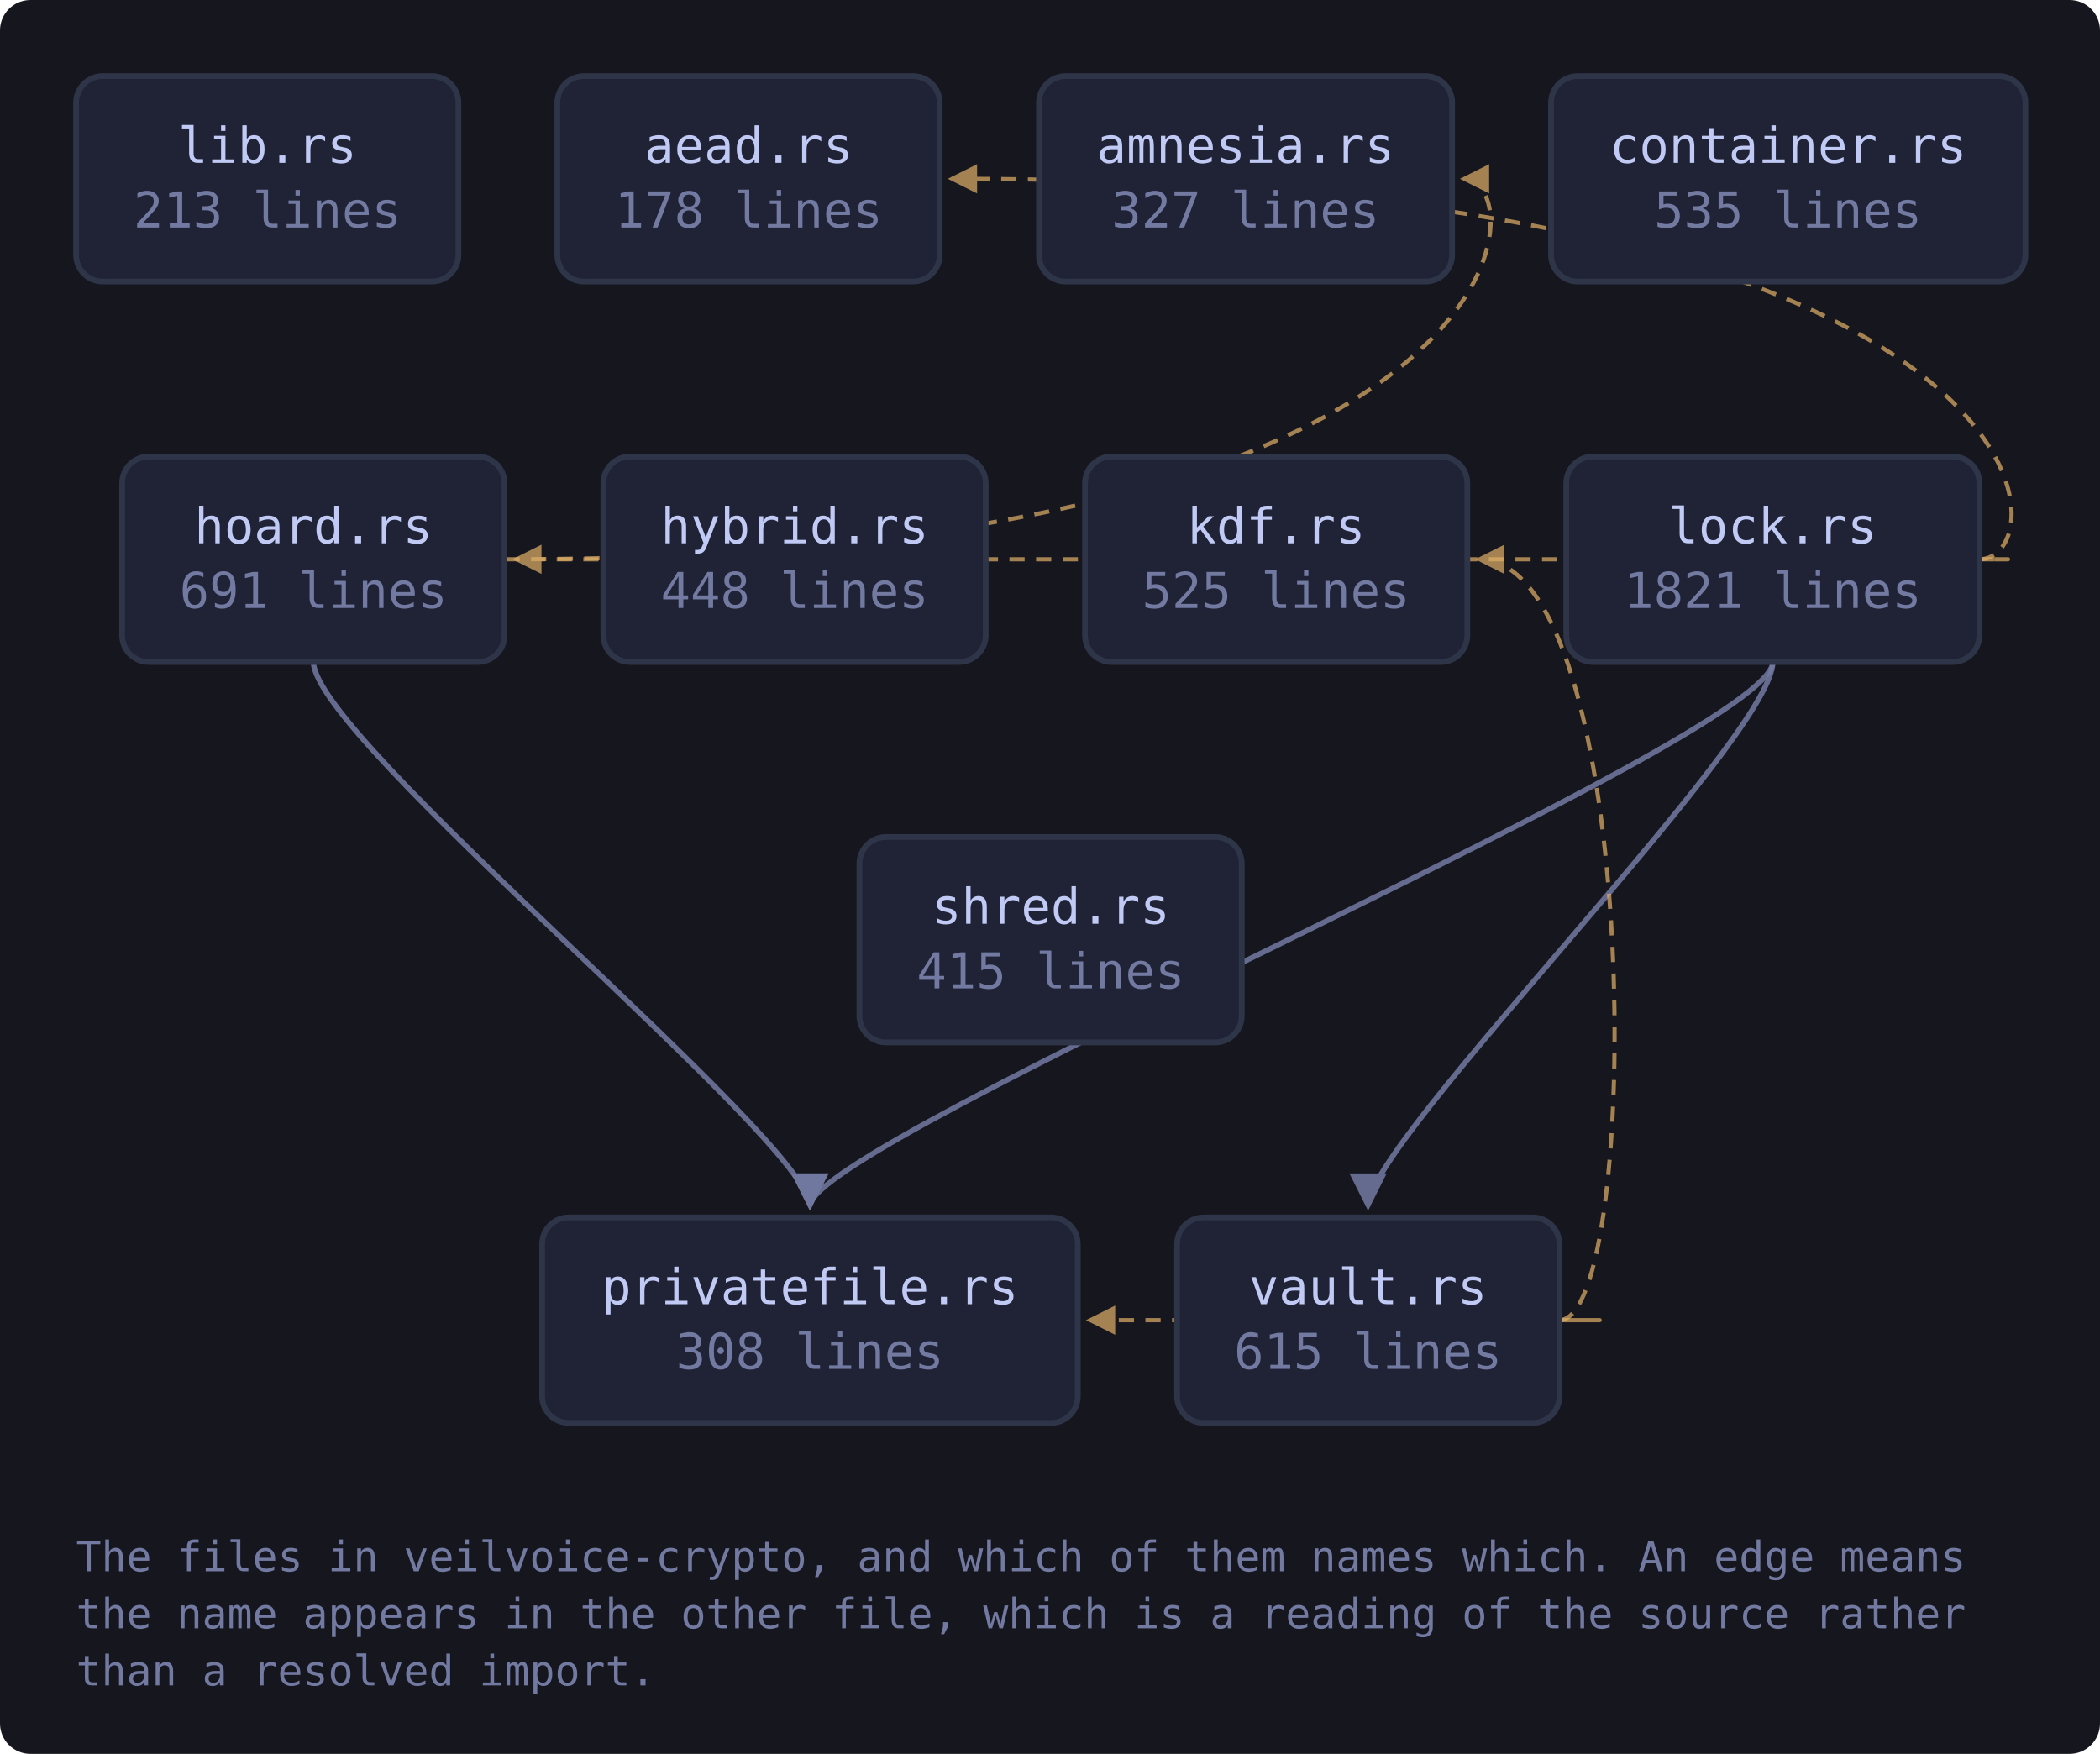
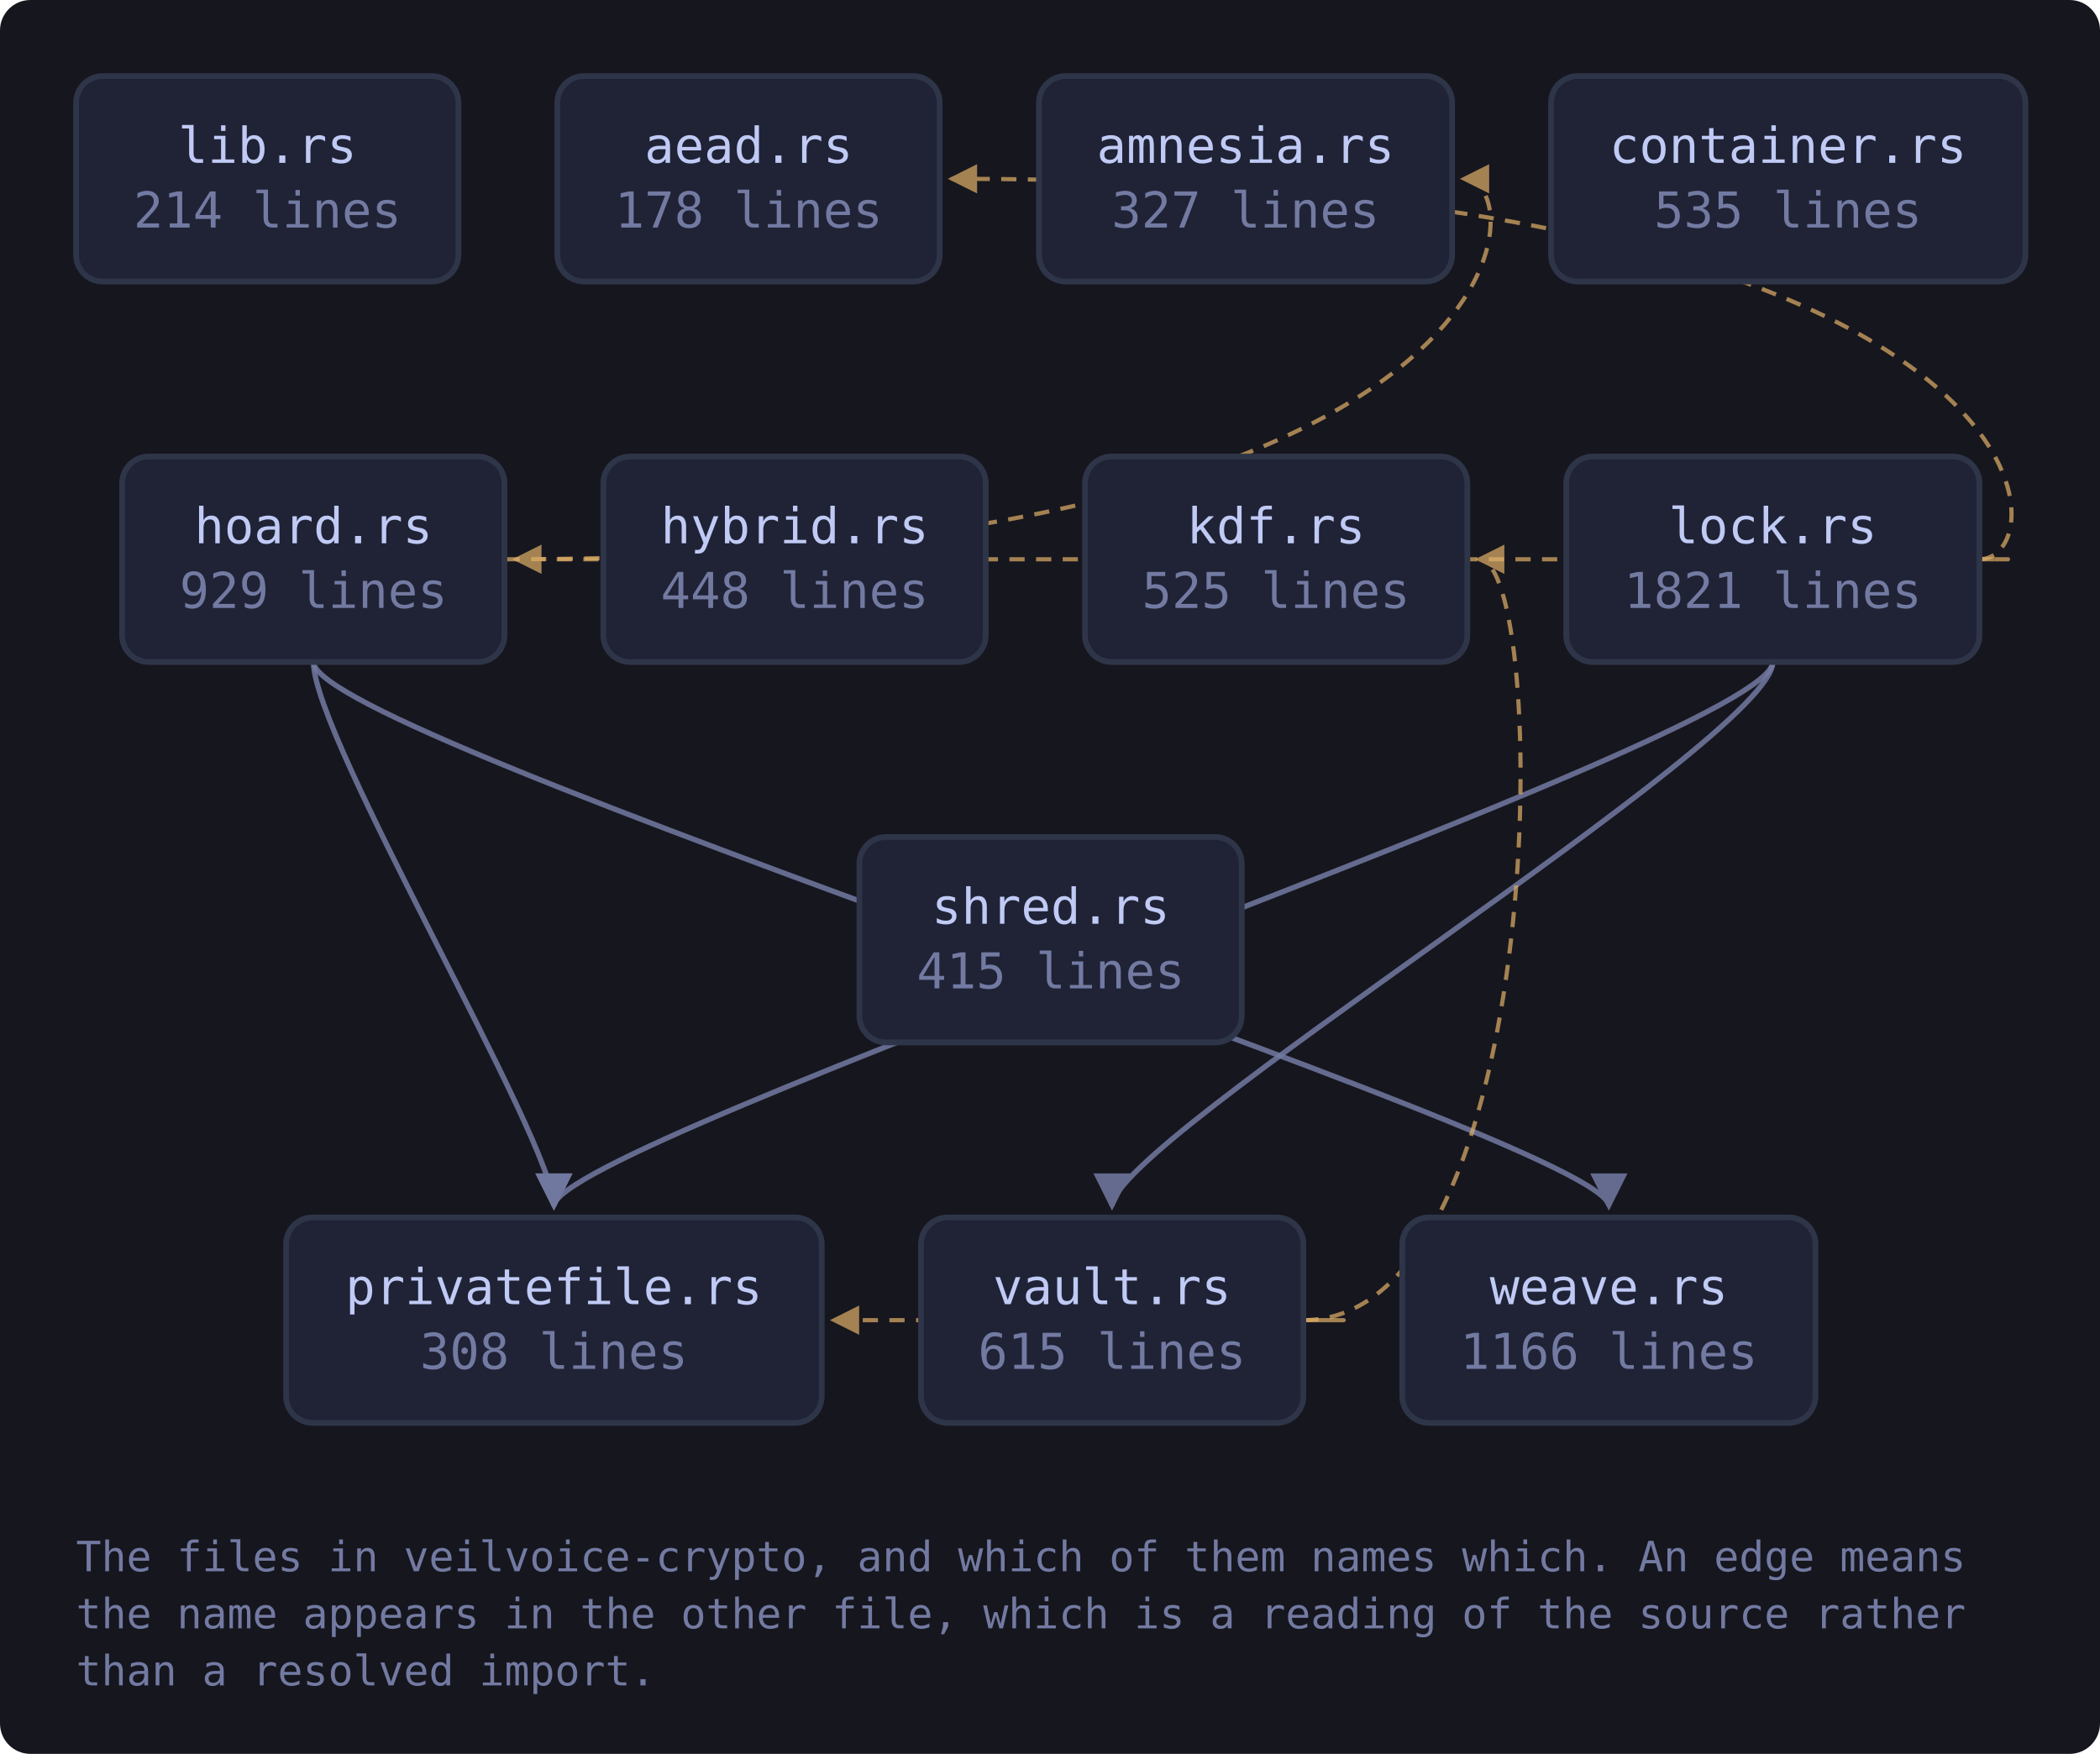
<svg xmlns="http://www.w3.org/2000/svg" viewBox="0 0 552 461" width="552" height="461" style="max-width:100%;height:auto" role="img" aria-label="flowchart">
  <defs>
    <marker id="a-muted" viewBox="0 0 8 8" refX="7" refY="4" markerWidth="7" markerHeight="7" orient="auto-start-reverse">
      <path d="M0 0 L8 4 L0 8 z" fill="var(--muted, #737aa2)" />
    </marker>
    <marker id="a-warn" viewBox="0 0 8 8" refX="7" refY="4" markerWidth="7" markerHeight="7" orient="auto-start-reverse">
      <path d="M0 0 L8 4 L0 8 z" fill="var(--warn, #e0af68)" />
    </marker>
    <marker id="a-accent" viewBox="0 0 8 8" refX="7" refY="4" markerWidth="7" markerHeight="7" orient="auto-start-reverse">
      <path d="M0 0 L8 4 L0 8 z" fill="var(--accent, #7aa2f7)" />
    </marker>
    <marker id="a-cyan" viewBox="0 0 8 8" refX="7" refY="4" markerWidth="7" markerHeight="7" orient="auto-start-reverse">
      <path d="M0 0 L8 4 L0 8 z" fill="var(--cyan, #7dcfff)" />
    </marker>
    <marker id="a-accent-2" viewBox="0 0 8 8" refX="7" refY="4" markerWidth="7" markerHeight="7" orient="auto-start-reverse">
      <path d="M0 0 L8 4 L0 8 z" fill="var(--accent-2, #bb9af7)" />
    </marker>
  </defs>
  <rect x="0" y="0" width="552" height="461" fill="var(--bg-inset, #16161e)" rx="8" />
  <path d="M132.6 147.0 C 403.7 147.0, 403.7 47.0, 384.7 47.0" fill="none" stroke="var(--warn, #e0af68)" stroke-width="1.1" opacity="0.7" stroke-dasharray="4 3" marker-end="url(#a-warn)" />
-   <path d="M82.4 174.0 C 82.4 194.0, 212.9 300.0, 212.9 317.0" fill="none" stroke="var(--muted, #737aa2)" stroke-width="1.4" opacity="0.85" marker-end="url(#a-muted)" />
+   <path d="M82.4 174.0 C 82.4 194.0, 145.6 300.0, 145.6 317.0" fill="none" stroke="var(--muted, #737aa2)" stroke-width="1.4" opacity="0.85" marker-end="url(#a-muted)" />
+   <path d="M82.4 174.0 C 82.4 194.0, 422.9 300.0, 422.9 317.0" fill="none" stroke="var(--muted, #737aa2)" stroke-width="1.4" opacity="0.85" marker-end="url(#a-muted)" />
  <path d="M520.3 147.0 C 542.3 147.0, 542.3 47.0, 250.1 47.0" fill="none" stroke="var(--warn, #e0af68)" stroke-width="1.1" opacity="0.7" stroke-dasharray="4 3" marker-end="url(#a-warn)" />
  <path d="M520.3 147.0 C 542.3 147.0, 542.3 147.0, 135.6 147.0" fill="none" stroke="var(--warn, #e0af68)" stroke-width="1.1" opacity="0.7" stroke-dasharray="4 3" marker-end="url(#a-warn)" />
-   <path d="M466.0 174.0 C 466.0 194.0, 212.9 300.0, 212.9 317.0" fill="none" stroke="var(--muted, #737aa2)" stroke-width="1.4" opacity="0.85" marker-end="url(#a-muted)" />
-   <path d="M466.0 174.0 C 466.0 194.0, 359.6 300.0, 359.6 317.0" fill="none" stroke="var(--muted, #737aa2)" stroke-width="1.4" opacity="0.85" marker-end="url(#a-muted)" />
-   <path d="M409.9 347.0 C 431.9 347.0, 431.9 147.0, 388.7 147.0" fill="none" stroke="var(--warn, #e0af68)" stroke-width="1.1" opacity="0.7" stroke-dasharray="4 3" marker-end="url(#a-warn)" />
-   <path d="M409.9 347.0 C 431.9 347.0, 431.9 347.0, 286.4 347.0" fill="none" stroke="var(--warn, #e0af68)" stroke-width="1.1" opacity="0.7" stroke-dasharray="4 3" marker-end="url(#a-warn)" />
+   <path d="M466.0 174.0 C 466.0 194.0, 145.6 300.0, 145.6 317.0" fill="none" stroke="var(--muted, #737aa2)" stroke-width="1.4" opacity="0.85" marker-end="url(#a-muted)" />
+   <path d="M466.0 174.0 C 466.0 194.0, 292.3 300.0, 292.3 317.0" fill="none" stroke="var(--muted, #737aa2)" stroke-width="1.4" opacity="0.85" marker-end="url(#a-muted)" />
+   <path d="M342.6 347.0 C 407.7 347.0, 407.7 147.0, 388.7 147.0" fill="none" stroke="var(--warn, #e0af68)" stroke-width="1.1" opacity="0.7" stroke-dasharray="4 3" marker-end="url(#a-warn)" />
+   <path d="M342.6 347.0 C 364.6 347.0, 364.6 347.0, 219.1 347.0" fill="none" stroke="var(--warn, #e0af68)" stroke-width="1.1" opacity="0.7" stroke-dasharray="4 3" marker-end="url(#a-warn)" />
  <a href="https://github.com/tilas01/veilvoice/blob/main/crates/veilvoice-crypto/src/lib.rs" target="_blank" rel="noopener noreferrer">
    <rect x="20.0" y="20.0" width="100.5" height="54.0" rx="7" fill="var(--bg-soft, #1f2335)" stroke="var(--border, #2f3549)" stroke-width="1.5" />
    <text x="70.3" y="42.8" font-family="ui-monospace, SFMono-Regular, Menlo, Consolas, monospace" font-size="13" fill="var(--fg, #c0caf5)" text-anchor="middle">lib.rs</text>
-     <text x="70.3" y="59.8" font-family="ui-monospace, SFMono-Regular, Menlo, Consolas, monospace" font-size="13" fill="var(--muted, #737aa2)" text-anchor="middle">213 lines</text>
+     <text x="70.3" y="59.8" font-family="ui-monospace, SFMono-Regular, Menlo, Consolas, monospace" font-size="13" fill="var(--muted, #737aa2)" text-anchor="middle">214 lines</text>
  </a>
  <a href="https://github.com/tilas01/veilvoice/blob/main/crates/veilvoice-crypto/src/aead.rs" target="_blank" rel="noopener noreferrer">
    <rect x="146.5" y="20.0" width="100.5" height="54.0" rx="7" fill="var(--bg-soft, #1f2335)" stroke="var(--border, #2f3549)" stroke-width="1.5" />
    <text x="196.8" y="42.8" font-family="ui-monospace, SFMono-Regular, Menlo, Consolas, monospace" font-size="13" fill="var(--fg, #c0caf5)" text-anchor="middle">aead.rs</text>
    <text x="196.8" y="59.8" font-family="ui-monospace, SFMono-Regular, Menlo, Consolas, monospace" font-size="13" fill="var(--muted, #737aa2)" text-anchor="middle">178 lines</text>
  </a>
  <a href="https://github.com/tilas01/veilvoice/blob/main/crates/veilvoice-crypto/src/amnesia.rs" target="_blank" rel="noopener noreferrer">
    <rect x="273.1" y="20.0" width="108.6" height="54.0" rx="7" fill="var(--bg-soft, #1f2335)" stroke="var(--border, #2f3549)" stroke-width="1.5" />
    <text x="327.4" y="42.8" font-family="ui-monospace, SFMono-Regular, Menlo, Consolas, monospace" font-size="13" fill="var(--fg, #c0caf5)" text-anchor="middle">amnesia.rs</text>
    <text x="327.4" y="59.8" font-family="ui-monospace, SFMono-Regular, Menlo, Consolas, monospace" font-size="13" fill="var(--muted, #737aa2)" text-anchor="middle">327 lines</text>
  </a>
  <a href="https://github.com/tilas01/veilvoice/blob/main/crates/veilvoice-crypto/src/container.rs" target="_blank" rel="noopener noreferrer">
    <rect x="407.7" y="20.0" width="124.7" height="54.0" rx="7" fill="var(--bg-soft, #1f2335)" stroke="var(--border, #2f3549)" stroke-width="1.5" />
    <text x="470.0" y="42.8" font-family="ui-monospace, SFMono-Regular, Menlo, Consolas, monospace" font-size="13" fill="var(--fg, #c0caf5)" text-anchor="middle">container.rs</text>
    <text x="470.0" y="59.8" font-family="ui-monospace, SFMono-Regular, Menlo, Consolas, monospace" font-size="13" fill="var(--muted, #737aa2)" text-anchor="middle">535 lines</text>
  </a>
  <a href="https://github.com/tilas01/veilvoice/blob/main/crates/veilvoice-crypto/src/hoard.rs" target="_blank" rel="noopener noreferrer">
    <rect x="32.1" y="120.0" width="100.5" height="54.0" rx="7" fill="var(--bg-soft, #1f2335)" stroke="var(--border, #2f3549)" stroke-width="1.5" />
    <text x="82.4" y="142.8" font-family="ui-monospace, SFMono-Regular, Menlo, Consolas, monospace" font-size="13" fill="var(--fg, #c0caf5)" text-anchor="middle">hoard.rs</text>
-     <text x="82.4" y="159.8" font-family="ui-monospace, SFMono-Regular, Menlo, Consolas, monospace" font-size="13" fill="var(--muted, #737aa2)" text-anchor="middle">691 lines</text>
+     <text x="82.4" y="159.8" font-family="ui-monospace, SFMono-Regular, Menlo, Consolas, monospace" font-size="13" fill="var(--muted, #737aa2)" text-anchor="middle">929 lines</text>
  </a>
  <a href="https://github.com/tilas01/veilvoice/blob/main/crates/veilvoice-crypto/src/hybrid.rs" target="_blank" rel="noopener noreferrer">
    <rect x="158.6" y="120.0" width="100.5" height="54.0" rx="7" fill="var(--bg-soft, #1f2335)" stroke="var(--border, #2f3549)" stroke-width="1.5" />
    <text x="208.9" y="142.8" font-family="ui-monospace, SFMono-Regular, Menlo, Consolas, monospace" font-size="13" fill="var(--fg, #c0caf5)" text-anchor="middle">hybrid.rs</text>
    <text x="208.9" y="159.8" font-family="ui-monospace, SFMono-Regular, Menlo, Consolas, monospace" font-size="13" fill="var(--muted, #737aa2)" text-anchor="middle">448 lines</text>
  </a>
  <a href="https://github.com/tilas01/veilvoice/blob/main/crates/veilvoice-crypto/src/kdf.rs" target="_blank" rel="noopener noreferrer">
    <rect x="285.2" y="120.0" width="100.5" height="54.0" rx="7" fill="var(--bg-soft, #1f2335)" stroke="var(--border, #2f3549)" stroke-width="1.5" />
    <text x="335.4" y="142.8" font-family="ui-monospace, SFMono-Regular, Menlo, Consolas, monospace" font-size="13" fill="var(--fg, #c0caf5)" text-anchor="middle">kdf.rs</text>
    <text x="335.4" y="159.8" font-family="ui-monospace, SFMono-Regular, Menlo, Consolas, monospace" font-size="13" fill="var(--muted, #737aa2)" text-anchor="middle">525 lines</text>
  </a>
  <a href="https://github.com/tilas01/veilvoice/blob/main/crates/veilvoice-crypto/src/lock.rs" target="_blank" rel="noopener noreferrer">
    <rect x="411.7" y="120.0" width="108.6" height="54.0" rx="7" fill="var(--bg-soft, #1f2335)" stroke="var(--border, #2f3549)" stroke-width="1.5" />
    <text x="466.0" y="142.8" font-family="ui-monospace, SFMono-Regular, Menlo, Consolas, monospace" font-size="13" fill="var(--fg, #c0caf5)" text-anchor="middle">lock.rs</text>
    <text x="466.0" y="159.8" font-family="ui-monospace, SFMono-Regular, Menlo, Consolas, monospace" font-size="13" fill="var(--muted, #737aa2)" text-anchor="middle">1821 lines</text>
  </a>
  <a href="https://github.com/tilas01/veilvoice/blob/main/crates/veilvoice-crypto/src/privatefile.rs" target="_blank" rel="noopener noreferrer">
-     <rect x="142.5" y="320.0" width="140.8" height="54.0" rx="7" fill="var(--bg-soft, #1f2335)" stroke="var(--border, #2f3549)" stroke-width="1.5" />
-     <text x="212.9" y="342.8" font-family="ui-monospace, SFMono-Regular, Menlo, Consolas, monospace" font-size="13" fill="var(--fg, #c0caf5)" text-anchor="middle">privatefile.rs</text>
-     <text x="212.9" y="359.8" font-family="ui-monospace, SFMono-Regular, Menlo, Consolas, monospace" font-size="13" fill="var(--muted, #737aa2)" text-anchor="middle">308 lines</text>
+     <rect x="75.2" y="320.0" width="140.8" height="54.0" rx="7" fill="var(--bg-soft, #1f2335)" stroke="var(--border, #2f3549)" stroke-width="1.5" />
+     <text x="145.6" y="342.8" font-family="ui-monospace, SFMono-Regular, Menlo, Consolas, monospace" font-size="13" fill="var(--fg, #c0caf5)" text-anchor="middle">privatefile.rs</text>
+     <text x="145.6" y="359.8" font-family="ui-monospace, SFMono-Regular, Menlo, Consolas, monospace" font-size="13" fill="var(--muted, #737aa2)" text-anchor="middle">308 lines</text>
  </a>
  <a href="https://github.com/tilas01/veilvoice/blob/main/crates/veilvoice-crypto/src/shred.rs" target="_blank" rel="noopener noreferrer">
    <rect x="225.9" y="220.0" width="100.5" height="54.0" rx="7" fill="var(--bg-soft, #1f2335)" stroke="var(--border, #2f3549)" stroke-width="1.5" />
    <text x="276.2" y="242.8" font-family="ui-monospace, SFMono-Regular, Menlo, Consolas, monospace" font-size="13" fill="var(--fg, #c0caf5)" text-anchor="middle">shred.rs</text>
    <text x="276.2" y="259.8" font-family="ui-monospace, SFMono-Regular, Menlo, Consolas, monospace" font-size="13" fill="var(--muted, #737aa2)" text-anchor="middle">415 lines</text>
  </a>
  <a href="https://github.com/tilas01/veilvoice/blob/main/crates/veilvoice-crypto/src/vault.rs" target="_blank" rel="noopener noreferrer">
-     <rect x="309.4" y="320.0" width="100.5" height="54.0" rx="7" fill="var(--bg-soft, #1f2335)" stroke="var(--border, #2f3549)" stroke-width="1.5" />
-     <text x="359.6" y="342.8" font-family="ui-monospace, SFMono-Regular, Menlo, Consolas, monospace" font-size="13" fill="var(--fg, #c0caf5)" text-anchor="middle">vault.rs</text>
-     <text x="359.6" y="359.8" font-family="ui-monospace, SFMono-Regular, Menlo, Consolas, monospace" font-size="13" fill="var(--muted, #737aa2)" text-anchor="middle">615 lines</text>
+     <rect x="242.1" y="320.0" width="100.5" height="54.0" rx="7" fill="var(--bg-soft, #1f2335)" stroke="var(--border, #2f3549)" stroke-width="1.5" />
+     <text x="292.3" y="342.8" font-family="ui-monospace, SFMono-Regular, Menlo, Consolas, monospace" font-size="13" fill="var(--fg, #c0caf5)" text-anchor="middle">vault.rs</text>
+     <text x="292.3" y="359.8" font-family="ui-monospace, SFMono-Regular, Menlo, Consolas, monospace" font-size="13" fill="var(--muted, #737aa2)" text-anchor="middle">615 lines</text>
+   </a>
+   <a href="https://github.com/tilas01/veilvoice/blob/main/crates/veilvoice-crypto/src/weave.rs" target="_blank" rel="noopener noreferrer">
+     <rect x="368.6" y="320.0" width="108.6" height="54.0" rx="7" fill="var(--bg-soft, #1f2335)" stroke="var(--border, #2f3549)" stroke-width="1.5" />
+     <text x="422.9" y="342.8" font-family="ui-monospace, SFMono-Regular, Menlo, Consolas, monospace" font-size="13" fill="var(--fg, #c0caf5)" text-anchor="middle">weave.rs</text>
+     <text x="422.9" y="359.8" font-family="ui-monospace, SFMono-Regular, Menlo, Consolas, monospace" font-size="13" fill="var(--muted, #737aa2)" text-anchor="middle">1166 lines</text>
  </a>
  <text x="20.0" y="413.0" font-family="ui-monospace, SFMono-Regular, Menlo, Consolas, monospace" font-size="11" fill="var(--muted, #737aa2)">The files in veilvoice-crypto, and which of them names which. An edge means</text>
  <text x="20.0" y="428.0" font-family="ui-monospace, SFMono-Regular, Menlo, Consolas, monospace" font-size="11" fill="var(--muted, #737aa2)">the name appears in the other file, which is a reading of the source rather</text>
  <text x="20.0" y="443.0" font-family="ui-monospace, SFMono-Regular, Menlo, Consolas, monospace" font-size="11" fill="var(--muted, #737aa2)">than a resolved import.</text>
</svg>
